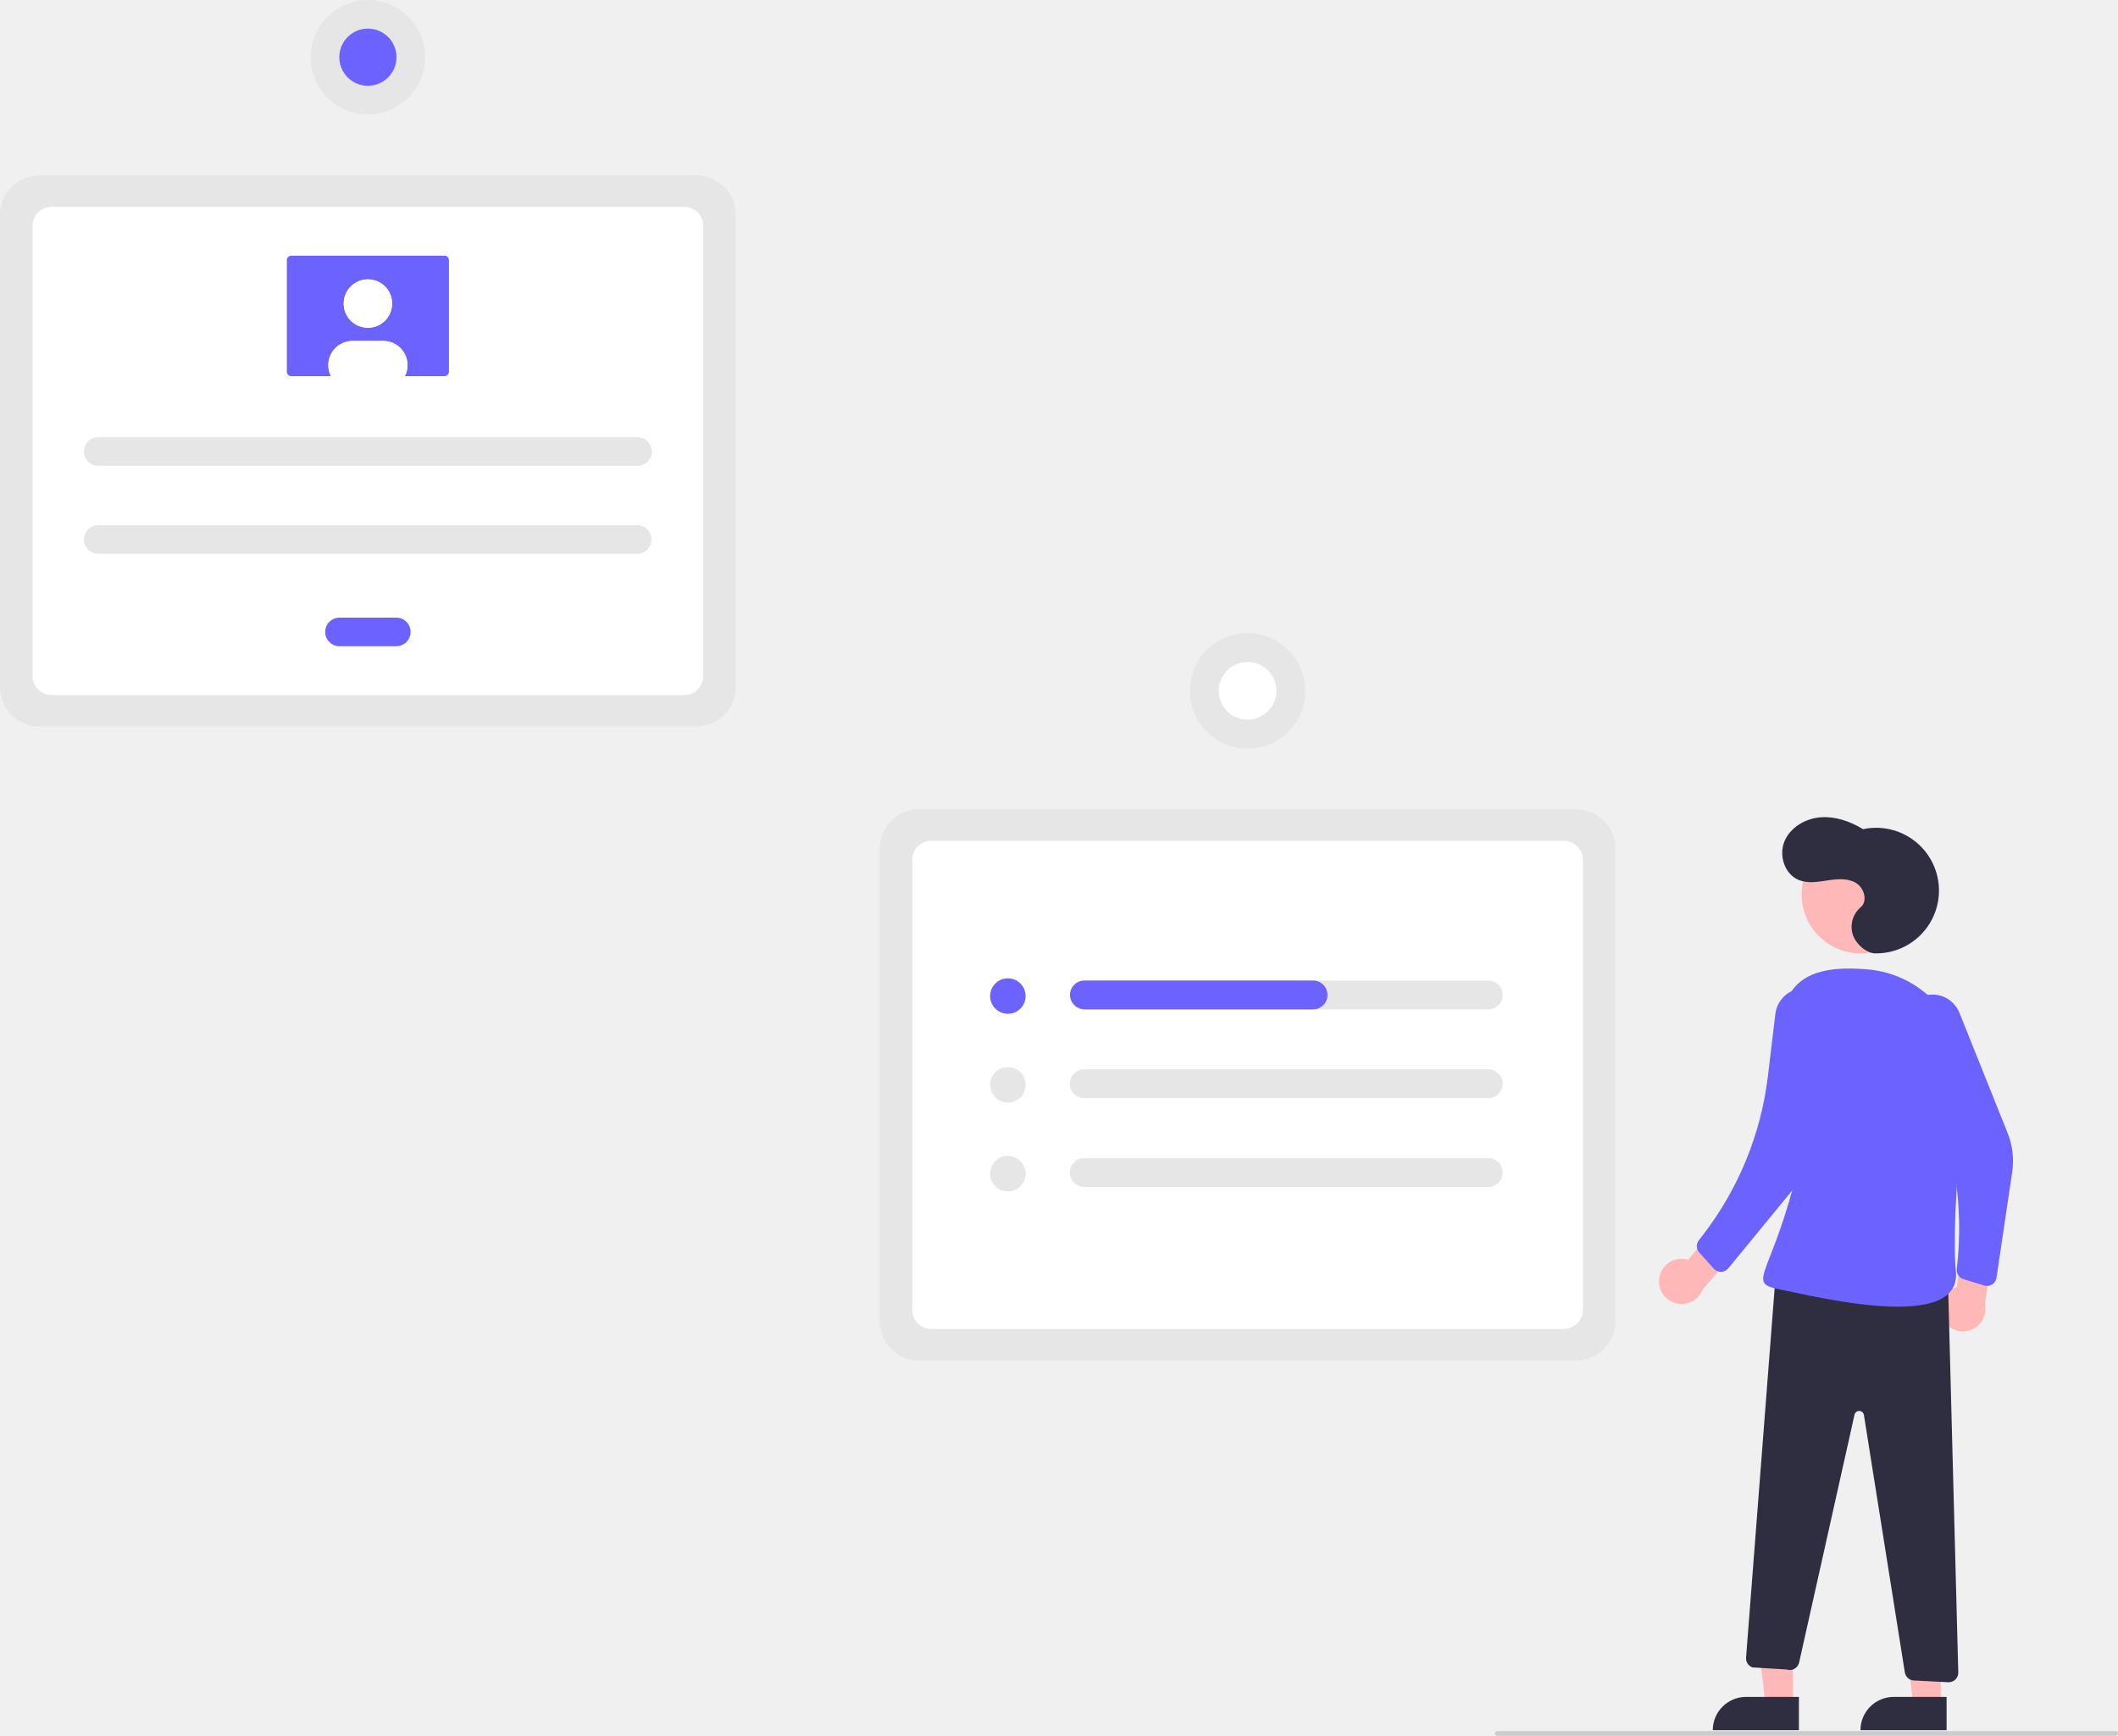
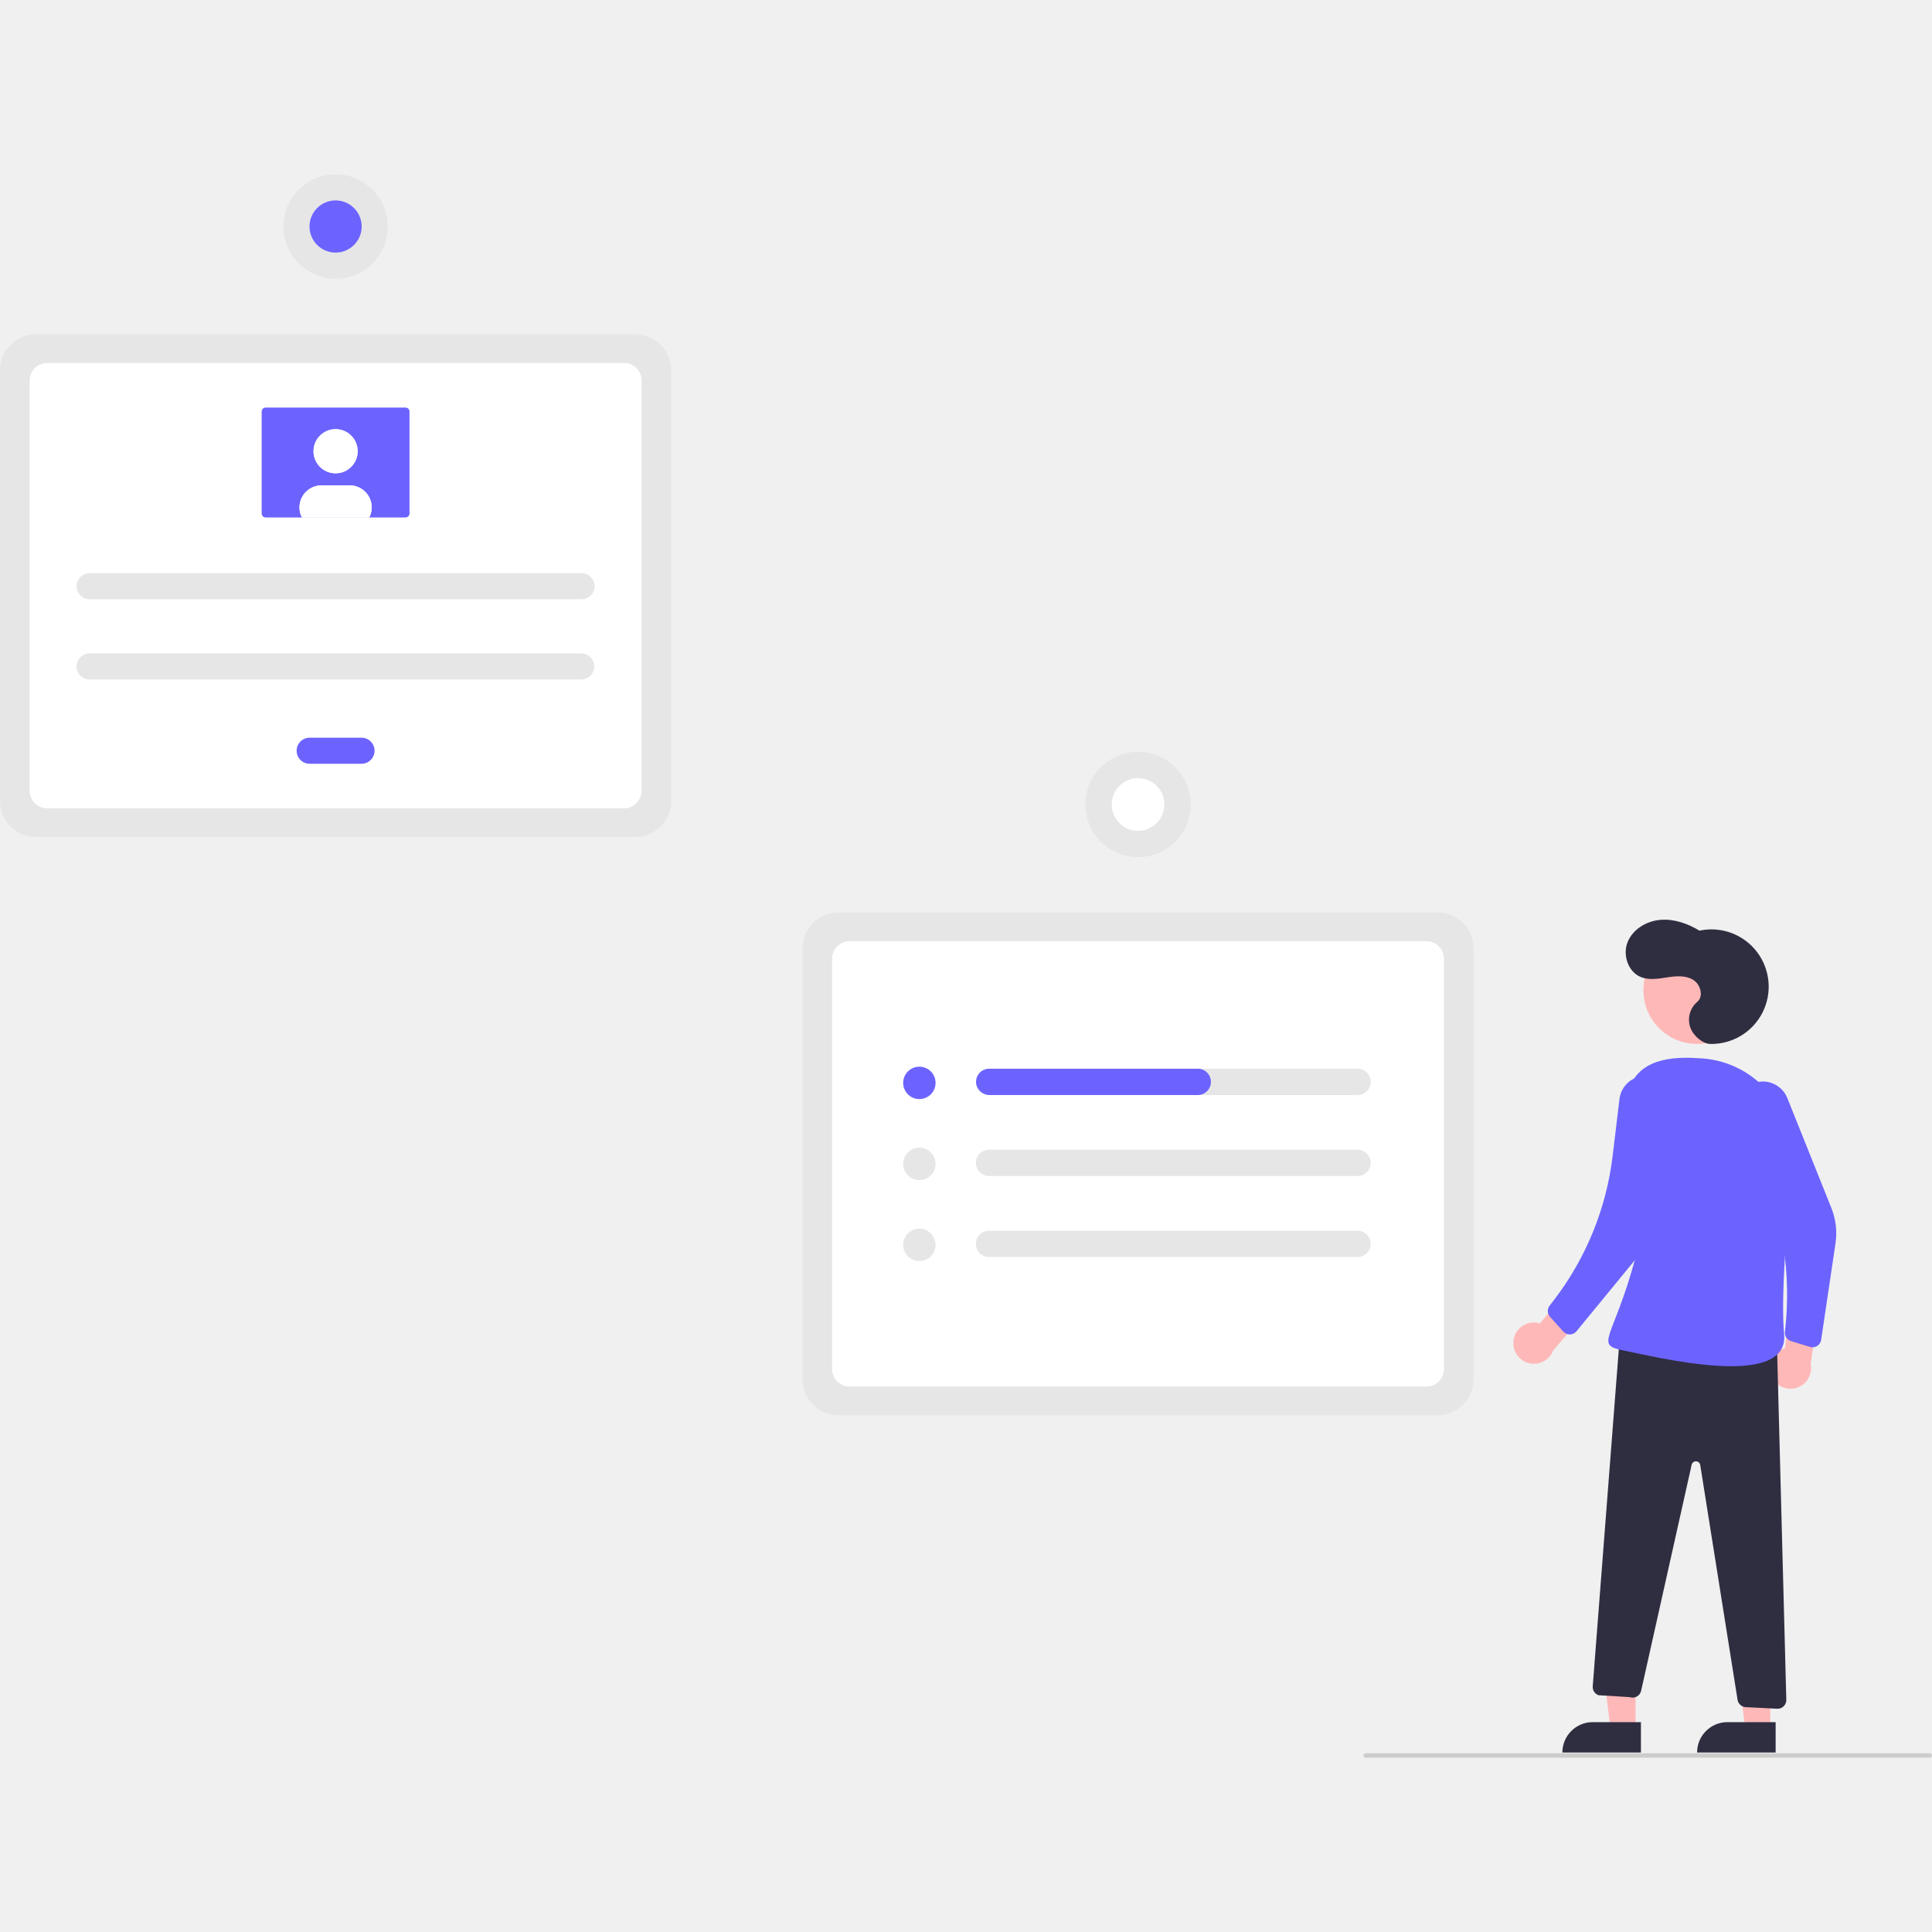
- <svg xmlns="http://www.w3.org/2000/svg" data-name="Layer 1" width="883.708" height="724.225" viewBox="0 0 883.708 724.225">
+ <svg xmlns="http://www.w3.org/2000/svg" data-name="Layer 1" width="500" height="500" viewBox="0 0 883.708 724.225">
  <path d="M815.438,655.508H541.437a16.519,16.519,0,0,1-16.5-16.5V442.007a16.519,16.519,0,0,1,16.5-16.5H815.438a16.519,16.519,0,0,1,16.5,16.5V639.008A16.519,16.519,0,0,1,815.438,655.508Z" transform="translate(-157.896 -87.88731)" fill="#e6e6e6" />
  <path d="M546.502,642.355h263.871a8,8,0,0,0,8-8V446.66a8,8,0,0,0-8-8H546.502a8,8,0,0,0-8,8V634.355A8,8,0,0,0,546.502,642.355Z" transform="translate(-157.896 -87.88731)" fill="#fff" />
  <path d="M448.396,391.032h-274a16.519,16.519,0,0,1-16.5-16.5v-197a16.519,16.519,0,0,1,16.5-16.5h274a16.519,16.519,0,0,1,16.5,16.5v197A16.519,16.519,0,0,1,448.396,391.032Z" transform="translate(-157.896 -87.88731)" fill="#e6e6e6" />
  <path d="M179.461,377.879H443.331a8,8,0,0,0,8-8V182.185a8,8,0,0,0-8-8H179.461a8,8,0,0,0-8,8V369.879A8,8,0,0,0,179.461,377.879Z" transform="translate(-157.896 -87.88731)" fill="#fff" />
  <path d="M778.919,496.981H610.369a6.02,6.02,0,1,0,0,12.039H778.919a6.02,6.02,0,0,0,0-12.039Z" transform="translate(-157.896 -87.88731)" fill="#e6e6e6" />
  <path d="M610.369,534.025a6.02,6.02,0,1,0,0,12.039H778.919a6.02,6.02,0,0,0,0-12.039Z" transform="translate(-157.896 -87.88731)" fill="#e6e6e6" />
  <path d="M610.369,571.069a6.02,6.02,0,1,0,0,12.039H778.919a6.02,6.02,0,0,0,0-12.039Z" transform="translate(-157.896 -87.88731)" fill="#e6e6e6" />
  <circle cx="420.522" cy="415.576" r="7.409" fill="#6c63ff" />
  <circle cx="420.522" cy="452.62" r="7.409" fill="#e6e6e6" />
  <circle cx="420.522" cy="489.664" r="7.409" fill="#e6e6e6" />
  <path d="M711.777,503h0a6.02,6.02,0,0,1-6.02,6.02H610.585a6.167,6.167,0,0,1-6.184-5.22,6.03,6.03,0,0,1,5.968-6.82h95.389a6.02,6.02,0,0,1,6.02,6.02Z" transform="translate(-157.896 -87.88731)" fill="#6c63ff" />
  <circle cx="520.541" cy="288.237" r="24.079" fill="#e6e6e6" />
  <circle cx="678.437" cy="376.124" r="12.039" transform="translate(40.60032 897.6651) rotate(-80.78253)" fill="#fff" />
  <path d="M198.967,270.312a5.966,5.966,0,1,0,0,11.931H423.825a5.966,5.966,0,1,0,0-11.931Z" transform="translate(-157.896 -87.88731)" fill="#e6e6e6" />
  <path d="M198.967,307.024a5.966,5.966,0,1,0,0,11.931H423.825a5.966,5.966,0,0,0,0-11.931Z" transform="translate(-157.896 -87.88731)" fill="#e6e6e6" />
  <path d="M299.465,345.571a5.966,5.966,0,0,0,0,11.931h23.862a5.966,5.966,0,0,0,0-11.931Z" transform="translate(-157.896 -87.88731)" fill="#6c63ff" />
  <path d="M279.42,194.562a1.837,1.837,0,0,0-1.836,1.836v46.596a1.837,1.837,0,0,0,1.836,1.836h63.951a1.837,1.837,0,0,0,1.836-1.836V196.398a1.837,1.837,0,0,0-1.836-1.836Z" transform="translate(-157.896 -87.88731)" fill="#6c63ff" />
  <circle cx="153.5" cy="126.655" r="10.096" fill="#fff" />
  <path d="M327.916,240.24a10.018,10.018,0,0,1-1.101,4.589H295.977a10.094,10.094,0,0,1,8.994-14.685h12.849A10.09,10.09,0,0,1,327.916,240.229Z" transform="translate(-157.896 -87.88731)" fill="#fff" />
  <circle cx="153.5" cy="126.655" r="10.096" fill="#fff" />
  <path d="M327.916,240.24a10.018,10.018,0,0,1-1.101,4.589H295.977a10.094,10.094,0,0,1,8.994-14.685h12.849A10.09,10.09,0,0,1,327.916,240.229Z" transform="translate(-157.896 -87.88731)" fill="#fff" />
  <circle cx="153.5" cy="23.863" r="23.863" fill="#e6e6e6" />
  <circle cx="153.5" cy="23.863" r="11.931" fill="#6c63ff" />
  <polygon points="748.119 711.24 736.687 711.239 731.25 667.143 748.123 667.145 748.119 711.24" fill="#ffb8b8" />
  <path d="M728.521,707.973h22.048a0,0,0,0,1,0,0v13.882a0,0,0,0,1,0,0H714.639a0,0,0,0,1,0,0v0A13.882,13.882,0,0,1,728.521,707.973Z" fill="#2f2e41" />
  <polygon points="809.741 711.24 798.308 711.239 792.872 667.143 809.745 667.145 809.741 711.24" fill="#ffb8b8" />
  <path d="M790.142,707.973H812.19a0,0,0,0,1,0,0v13.882a0,0,0,0,1,0,0H776.26a0,0,0,0,1,0,0v0A13.882,13.882,0,0,1,790.142,707.973Z" fill="#2f2e41" />
  <circle cx="776.26" cy="373.204" r="24.561" fill="#ffb8b8" />
  <path d="M850.173,621.27a9.377,9.377,0,0,1,12.092-7.779l13.726-16.454,12.034,5.903-19.71,22.965a9.428,9.428,0,0,1-18.142-4.633Z" transform="translate(-157.896 -87.88731)" fill="#ffb8b8" />
  <path d="M968.307,637.911a9.377,9.377,0,0,1,6.031-13.052l2.756-21.25,13.322-1.475-4.313,29.955a9.428,9.428,0,0,1-17.796,5.823Z" transform="translate(-157.896 -87.88731)" fill="#ffb8b8" />
  <path d="M954.682,507.482l0,0a12.084,12.084,0,0,1,20.75,2.93l20.131,50.24a31.212,31.212,0,0,1,1.901,16.194l-6.557,44.158a4,4,0,0,1-5.131,3.236l-8.639-2.653a4,4,0,0,1-2.799-4.29l0,0a145.305,145.305,0,0,0-11.664-76.231l-9.49-21.228A12.084,12.084,0,0,1,954.682,507.482Z" transform="translate(-157.896 -87.88731)" fill="#6c63ff" />
  <path d="M940.136,485.652a26.205,26.205,0,1,0-4.91-51.825c-5.401-3.28-11.681-5.486-17.975-4.925s-12.518,4.298-14.872,10.162.175,13.594,6.027,15.977c3.752,1.528,7.989.787,11.993.171s8.372-1.018,11.856,1.048,5.051,7.605,1.93,10.188a10.738,10.738,0,0,0-3.084,11.82C932.669,482.324,936.95,485.583,940.136,485.652Z" transform="translate(-157.896 -87.88731)" fill="#2f2e41" />
  <path d="M970.609,620.299l4.357,165.34a4,4,0,0,1-4.202,4.1l-14.352-.732a4,4,0,0,1-3.747-3.367L935.593,678.25a2,2,0,0,0-3.927-.122l-23.108,103.397a4,4,0,0,1-5.244,2.896l-14.244-.87a4,4,0,0,1-2.65-4.053l12.434-160.764Z" transform="translate(-157.896 -87.88731)" fill="#2f2e41" />
  <path d="M977.601,541.768c2.403-25.055-16.019-47.718-41.126-49.501-10.818-.768-27.612-1.043-33.148,13.136-16.677,42.714,12.518,41.676,2.459,78.683s-18.943,39.128-5.141,41.8,75.867,18.447,73.318-7.6C972.395,602.276,975.204,566.761,977.601,541.768Z" transform="translate(-157.896 -87.88731)" fill="#6c63ff" />
  <path d="M906.279,501.059l0,0a12.084,12.084,0,0,1,16.294,13.178l-7.839,48.991a47.876,47.876,0,0,1-10.265,22.807L879.009,617.059a4,4,0,0,1-6.065.139l-6.047-6.716a4,4,0,0,1-.196-5.118l1.781-2.311a134.703,134.703,0,0,0,27.045-66.179l3.116-25.985A12.084,12.084,0,0,1,906.279,501.059Z" transform="translate(-157.896 -87.88731)" fill="#6c63ff" />
  <path d="M1040.604,812.113h-258a1,1,0,0,1,0-2h258a1,1,0,0,1,0,2Z" transform="translate(-157.896 -87.88731)" fill="#ccc" />
</svg>
